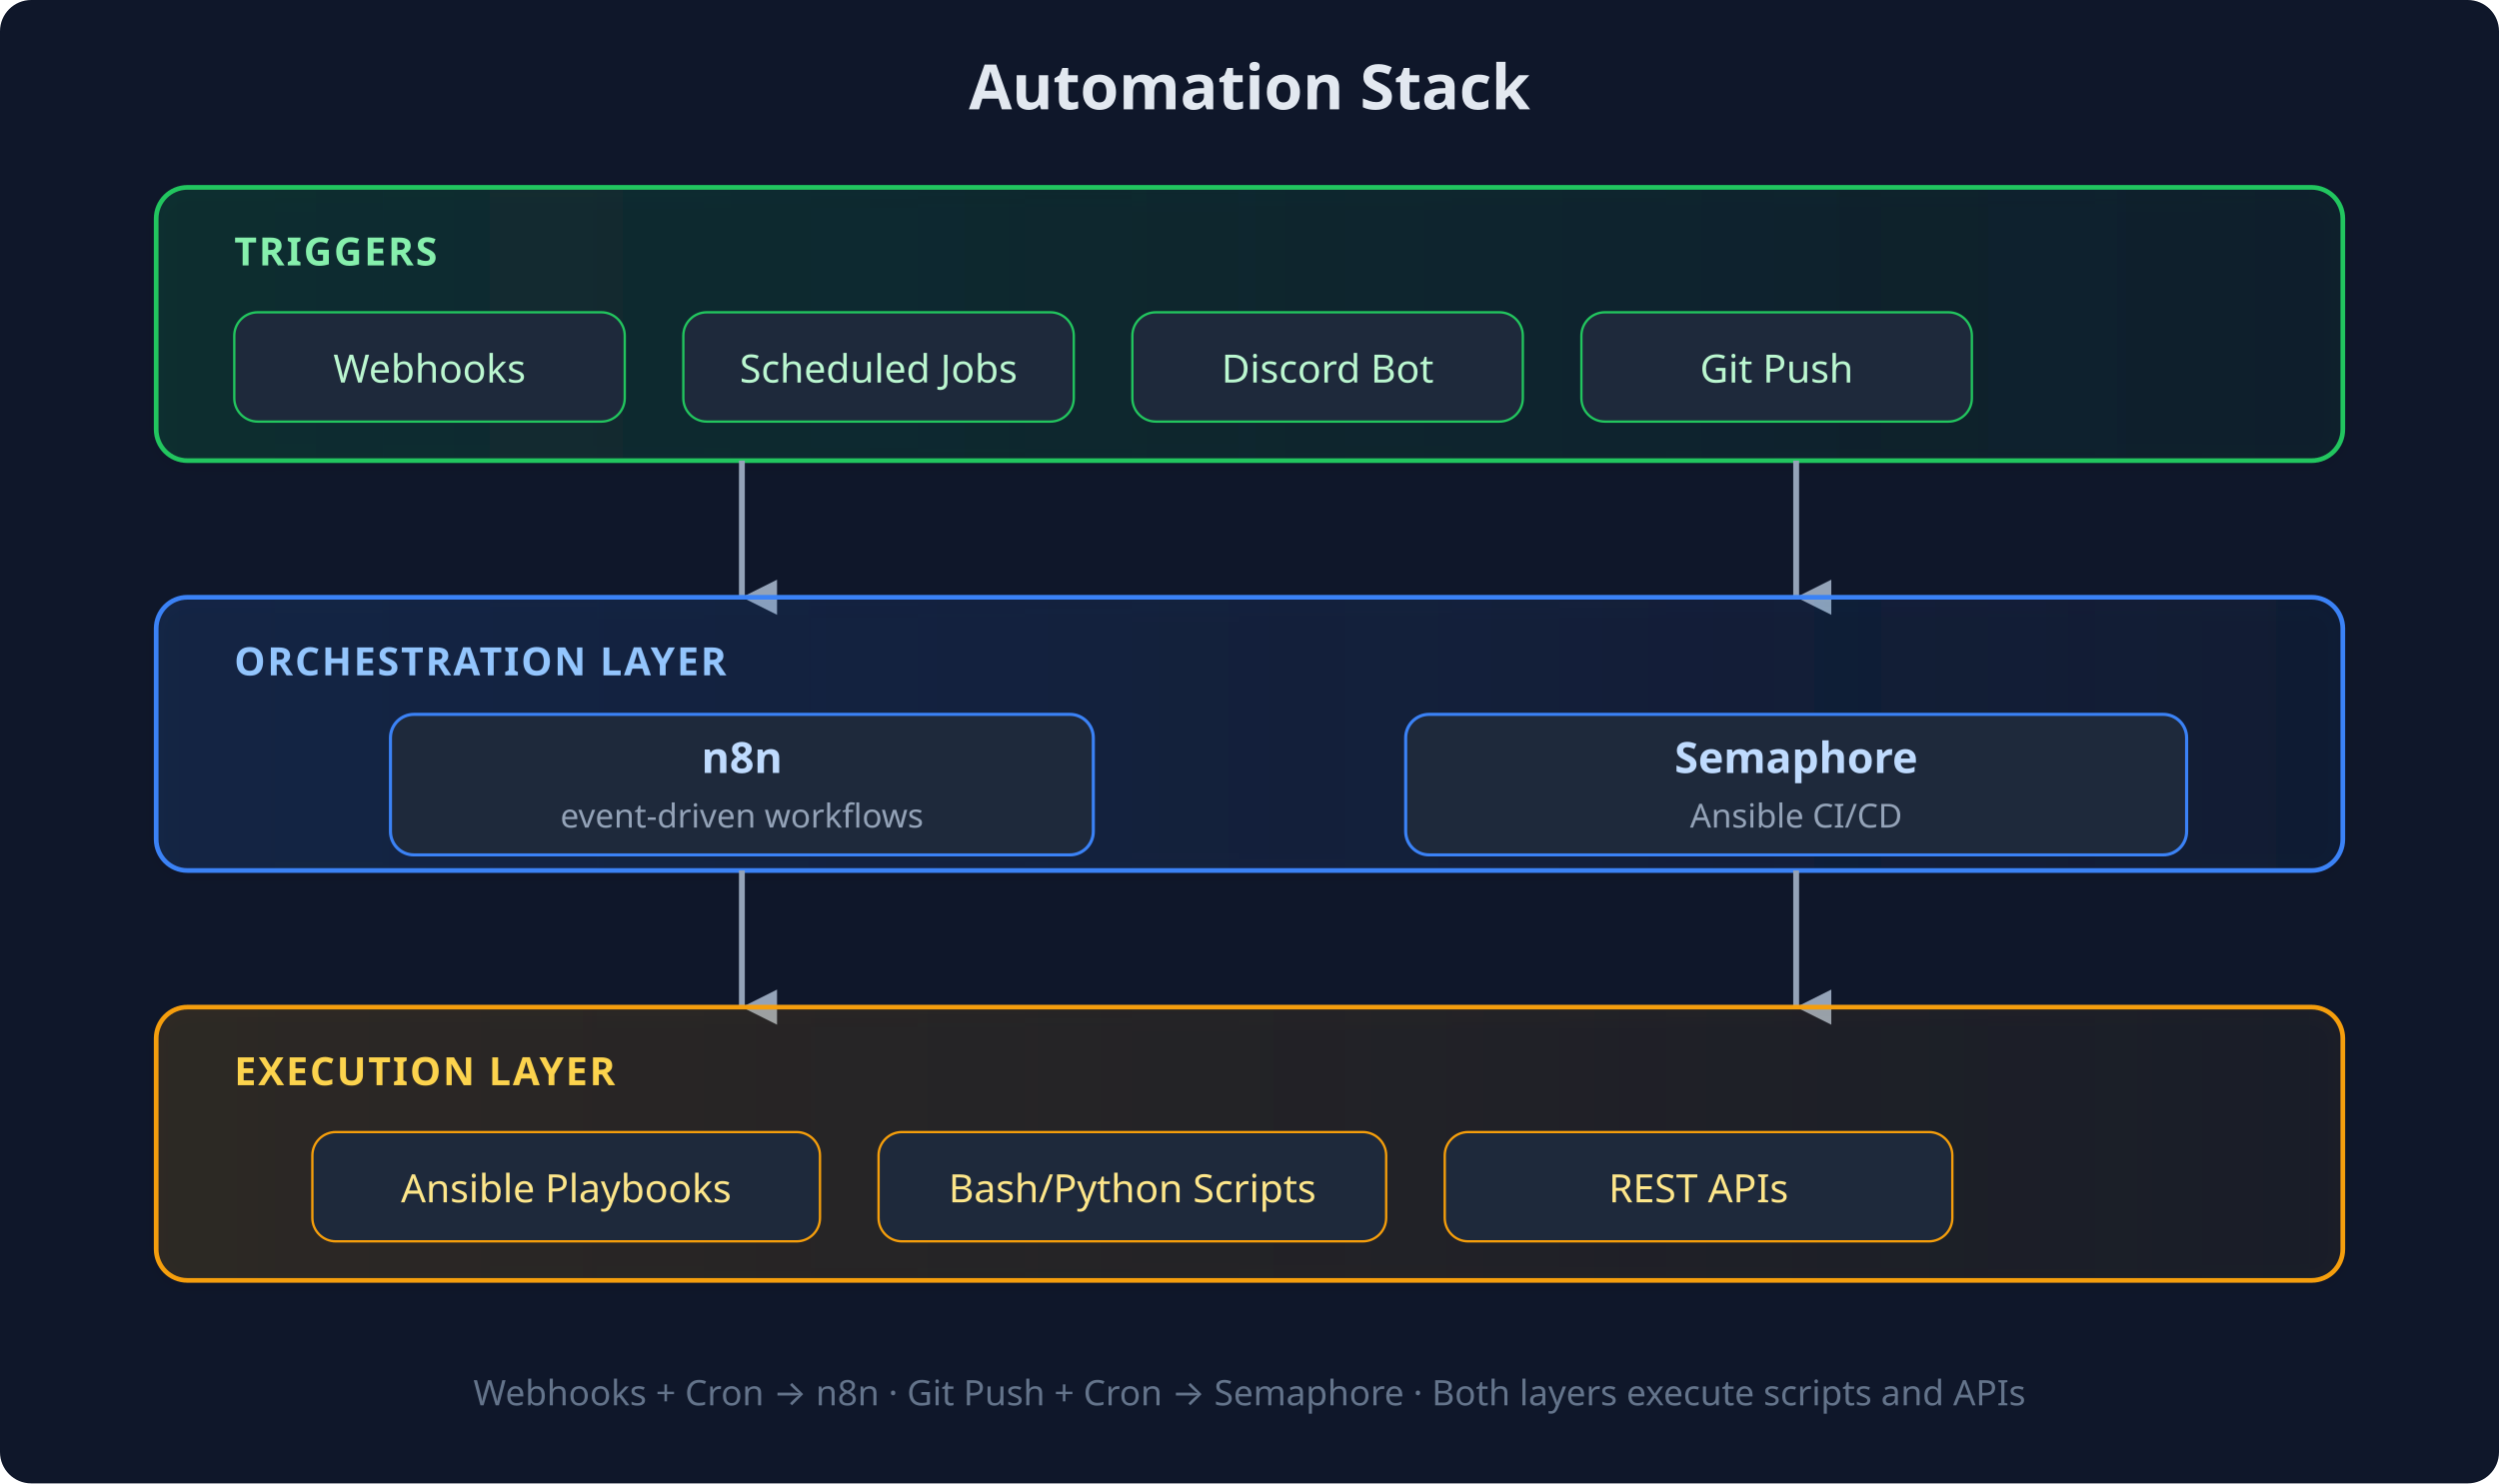
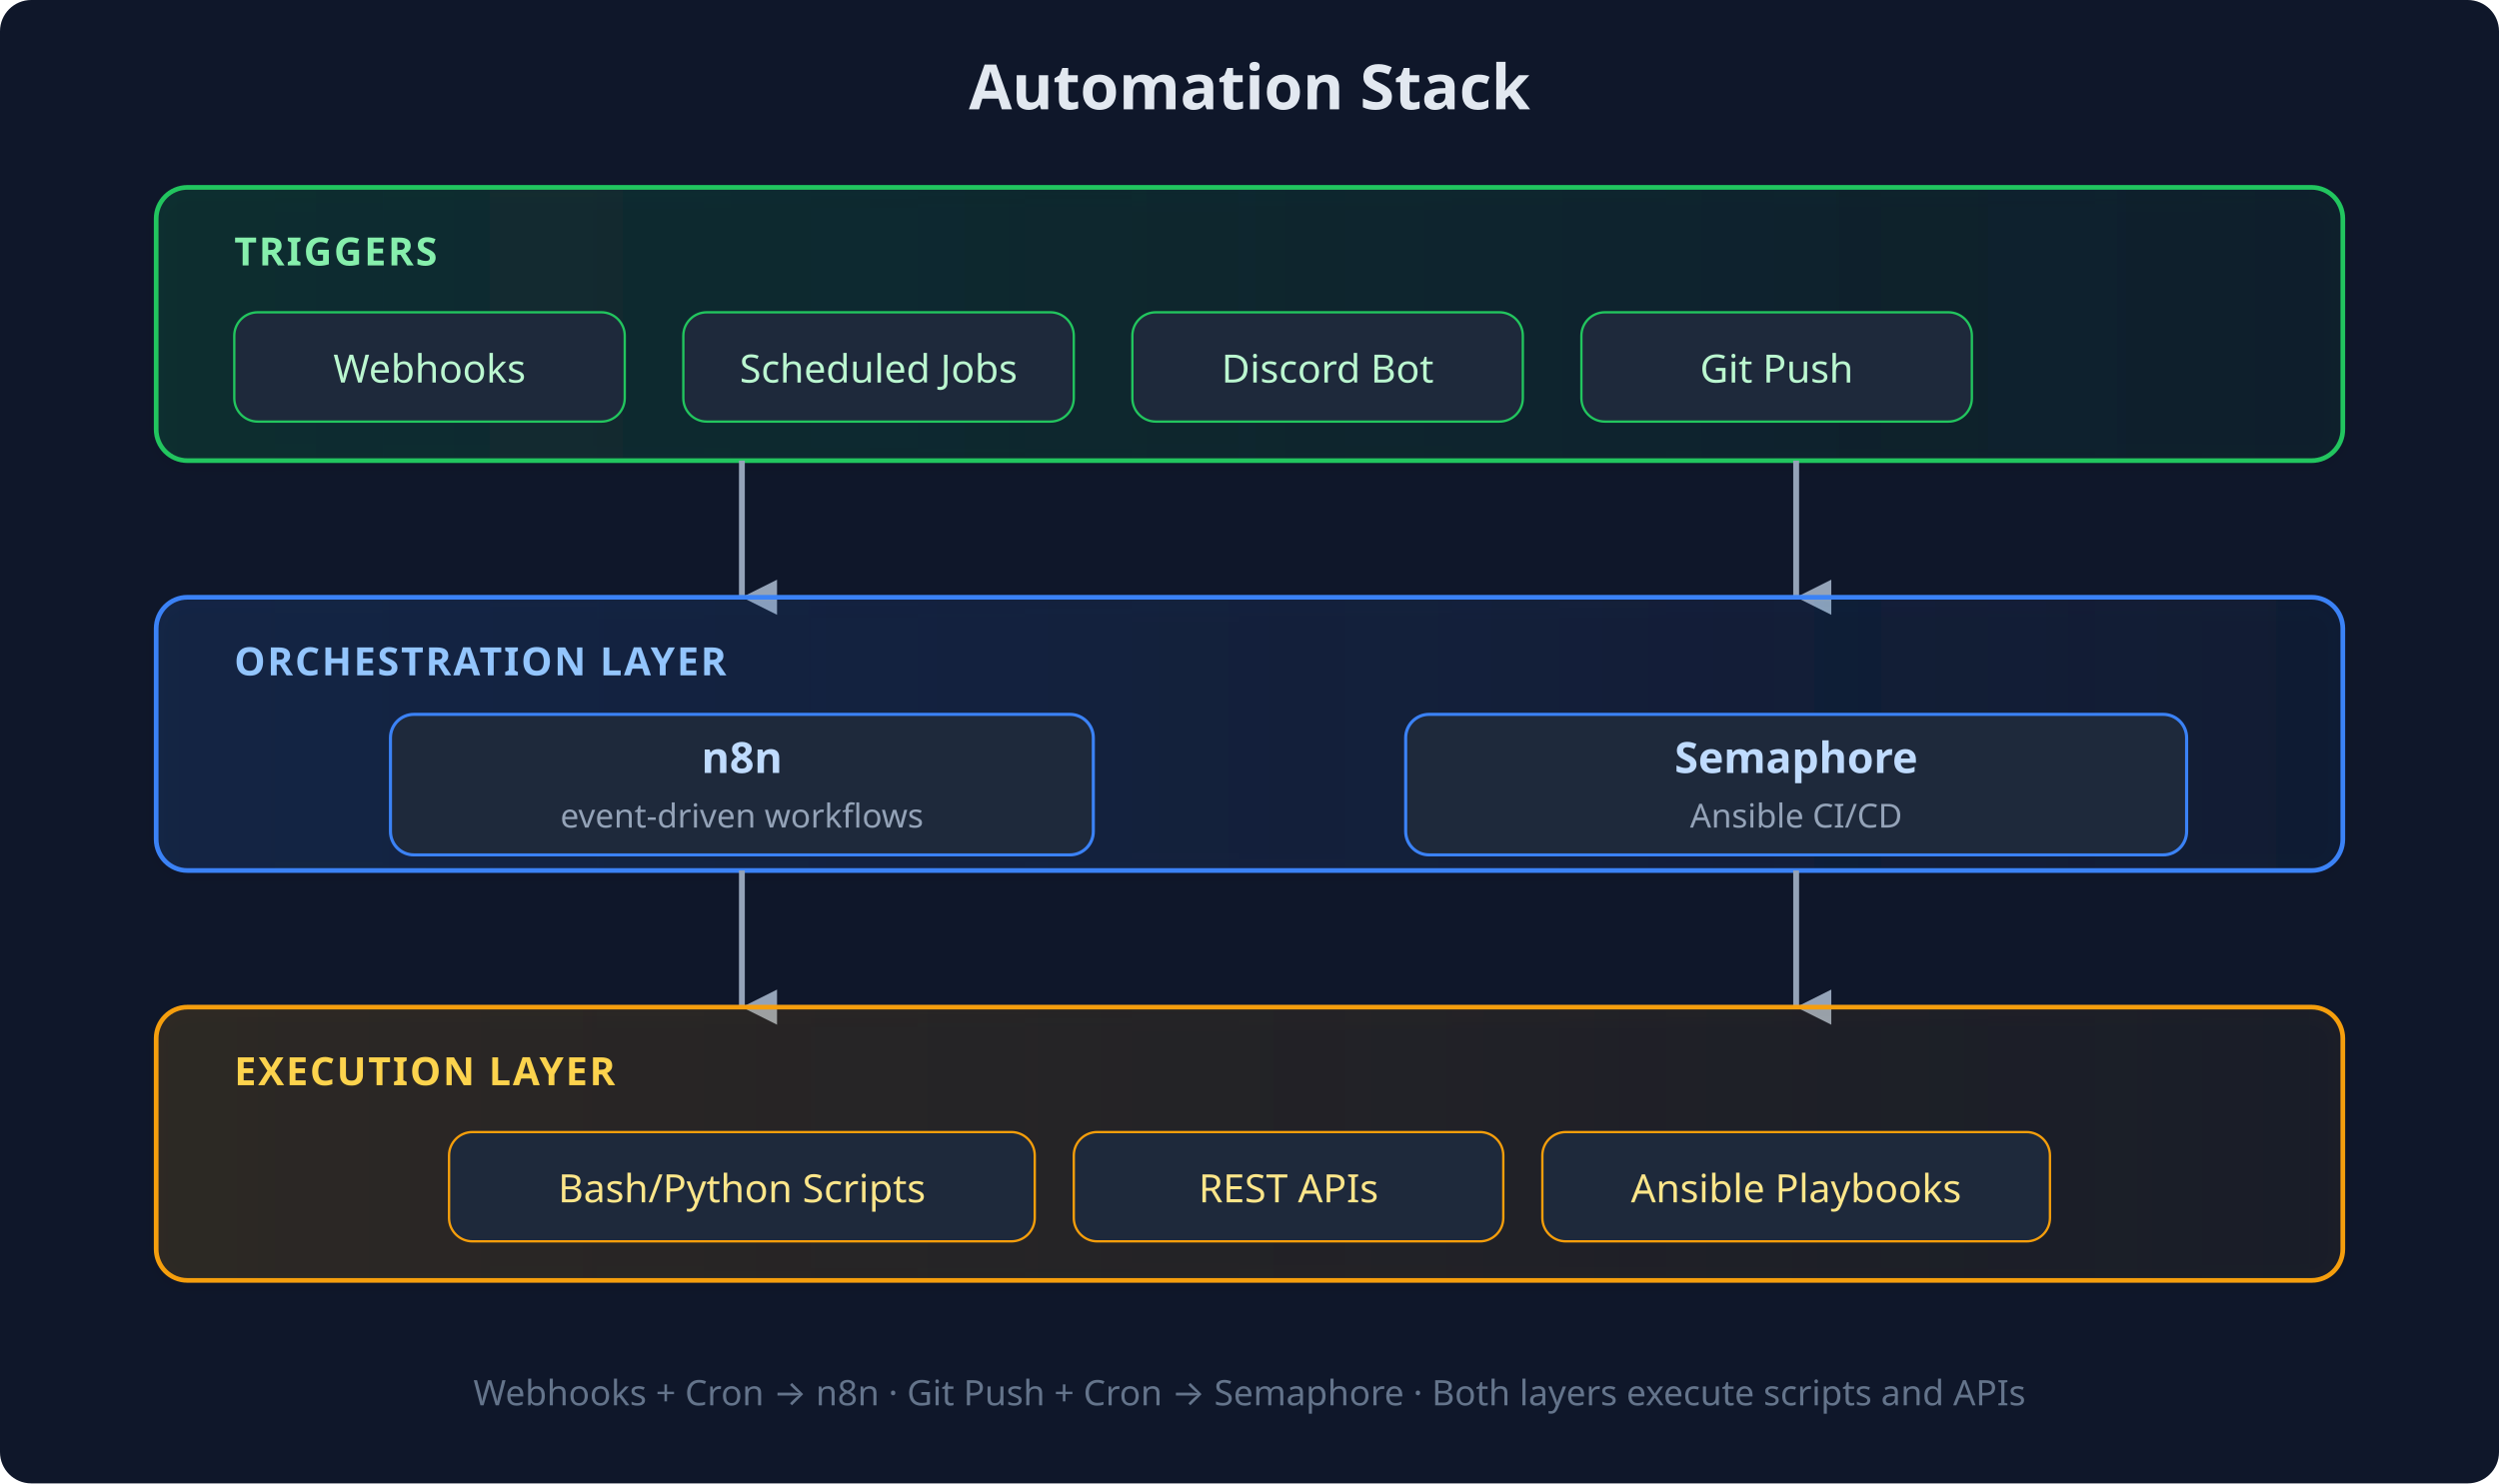
<svg xmlns="http://www.w3.org/2000/svg" viewBox="0 0 640 380" font-family="'Segoe UI', system-ui, -apple-system, sans-serif">
  <defs>
    <linearGradient id="orchGrad" x1="0%" y1="0%" x2="100%" y2="0%">
      <stop offset="0%" style="stop-color:#3b82f6;stop-opacity:0.12" />
      <stop offset="100%" style="stop-color:#3b82f6;stop-opacity:0.04" />
    </linearGradient>
    <linearGradient id="execGrad" x1="0%" y1="0%" x2="100%" y2="0%">
      <stop offset="0%" style="stop-color:#f59e0b;stop-opacity:0.12" />
      <stop offset="100%" style="stop-color:#f59e0b;stop-opacity:0.04" />
    </linearGradient>
    <linearGradient id="trigGrad" x1="0%" y1="0%" x2="100%" y2="0%">
      <stop offset="0%" style="stop-color:#22c55e;stop-opacity:0.12" />
      <stop offset="100%" style="stop-color:#22c55e;stop-opacity:0.04" />
    </linearGradient>
    <filter id="shadow" x="-2%" y="-2%" width="104%" height="108%">
      <feDropShadow dx="0" dy="1" stdDeviation="2" flood-opacity="0.12" />
    </filter>
    <marker id="arrowDown" viewBox="0 0 10 10" refX="5" refY="10" markerWidth="6" markerHeight="6" orient="auto">
      <path d="M 0 0 L 10 0 L 5 10 z" fill="#94a3b8" />
    </marker>
  </defs>
  <rect width="640" height="380" rx="8" fill="#0f172a" />
  <text x="320" y="28" text-anchor="middle" fill="#e2e8f0" font-size="16" font-weight="600">Automation Stack</text>
  <rect x="40" y="48" width="560" height="70" rx="8" fill="url(#trigGrad)" stroke="#22c55e" stroke-width="1.2" filter="url(#shadow)" />
  <text x="60" y="68" fill="#86efac" font-size="10" font-weight="600" letter-spacing="0.5">TRIGGERS</text>
  <rect x="60" y="80" width="100" height="28" rx="6" fill="#1e293b" stroke="#22c55e" stroke-width="0.6" />
  <text x="110" y="98" text-anchor="middle" fill="#bbf7d0" font-size="10">Webhooks</text>
  <rect x="175" y="80" width="100" height="28" rx="6" fill="#1e293b" stroke="#22c55e" stroke-width="0.6" />
  <text x="225" y="98" text-anchor="middle" fill="#bbf7d0" font-size="10">Scheduled Jobs</text>
  <rect x="290" y="80" width="100" height="28" rx="6" fill="#1e293b" stroke="#22c55e" stroke-width="0.6" />
  <text x="340" y="98" text-anchor="middle" fill="#bbf7d0" font-size="10">Discord Bot</text>
  <rect x="405" y="80" width="100" height="28" rx="6" fill="#1e293b" stroke="#22c55e" stroke-width="0.6" />
  <text x="455" y="98" text-anchor="middle" fill="#bbf7d0" font-size="10">Git Push</text>
  <line x1="190" y1="118" x2="190" y2="153" stroke="#94a3b8" stroke-width="1.5" marker-end="url(#arrowDown)" />
  <line x1="460" y1="118" x2="460" y2="153" stroke="#94a3b8" stroke-width="1.5" marker-end="url(#arrowDown)" />
  <rect x="40" y="153" width="560" height="70" rx="8" fill="url(#orchGrad)" stroke="#3b82f6" stroke-width="1.2" filter="url(#shadow)" />
  <text x="60" y="173" fill="#93c5fd" font-size="10" font-weight="600" letter-spacing="0.5">ORCHESTRATION LAYER</text>
  <rect x="100" y="183" width="180" height="36" rx="6" fill="#1e293b" stroke="#3b82f6" stroke-width="0.8" />
  <text x="190" y="198" text-anchor="middle" fill="#bfdbfe" font-size="11" font-weight="600">n8n</text>
  <text x="190" y="212" text-anchor="middle" fill="#94a3b8" font-size="8.5">event-driven workflows</text>
  <rect x="360" y="183" width="200" height="36" rx="6" fill="#1e293b" stroke="#3b82f6" stroke-width="0.8" />
  <text x="460" y="198" text-anchor="middle" fill="#bfdbfe" font-size="11" font-weight="600">Semaphore</text>
  <text x="460" y="212" text-anchor="middle" fill="#94a3b8" font-size="8.5">Ansible CI/CD</text>
  <line x1="190" y1="223" x2="190" y2="258" stroke="#94a3b8" stroke-width="1.5" marker-end="url(#arrowDown)" />
  <line x1="460" y1="223" x2="460" y2="258" stroke="#94a3b8" stroke-width="1.5" marker-end="url(#arrowDown)" />
  <rect x="40" y="258" width="560" height="70" rx="8" fill="url(#execGrad)" stroke="#f59e0b" stroke-width="1.2" filter="url(#shadow)" />
  <text x="60" y="278" fill="#fcd34d" font-size="10" font-weight="600" letter-spacing="0.5">EXECUTION LAYER</text>
-   <rect x="80" y="290" width="130" height="28" rx="6" fill="#1e293b" stroke="#f59e0b" stroke-width="0.6" />
-   <text x="145" y="308" text-anchor="middle" fill="#fde68a" font-size="10">Ansible Playbooks</text>
-   <rect x="225" y="290" width="130" height="28" rx="6" fill="#1e293b" stroke="#f59e0b" stroke-width="0.6" />
-   <text x="290" y="308" text-anchor="middle" fill="#fde68a" font-size="10">Bash/Python Scripts</text>
-   <rect x="370" y="290" width="130" height="28" rx="6" fill="#1e293b" stroke="#f59e0b" stroke-width="0.6" />
-   <text x="435" y="308" text-anchor="middle" fill="#fde68a" font-size="10">REST APIs</text>
+   <rect x="115" y="290" width="150" height="28" rx="6" fill="#1e293b" stroke="#f59e0b" stroke-width="0.6" />
+   <text x="190" y="308" text-anchor="middle" fill="#fde68a" font-size="10">Bash/Python Scripts</text>
+   <rect x="275" y="290" width="110" height="28" rx="6" fill="#1e293b" stroke="#f59e0b" stroke-width="0.6" />
+   <text x="330" y="308" text-anchor="middle" fill="#fde68a" font-size="10">REST APIs</text>
+   <rect x="395" y="290" width="130" height="28" rx="6" fill="#1e293b" stroke="#f59e0b" stroke-width="0.6" />
+   <text x="460" y="308" text-anchor="middle" fill="#fde68a" font-size="10">Ansible Playbooks</text>
  <text x="320" y="360" text-anchor="middle" fill="#64748b" font-size="9">Webhooks + Cron → n8n · Git Push + Cron → Semaphore · Both layers execute scripts and APIs</text>
</svg>
